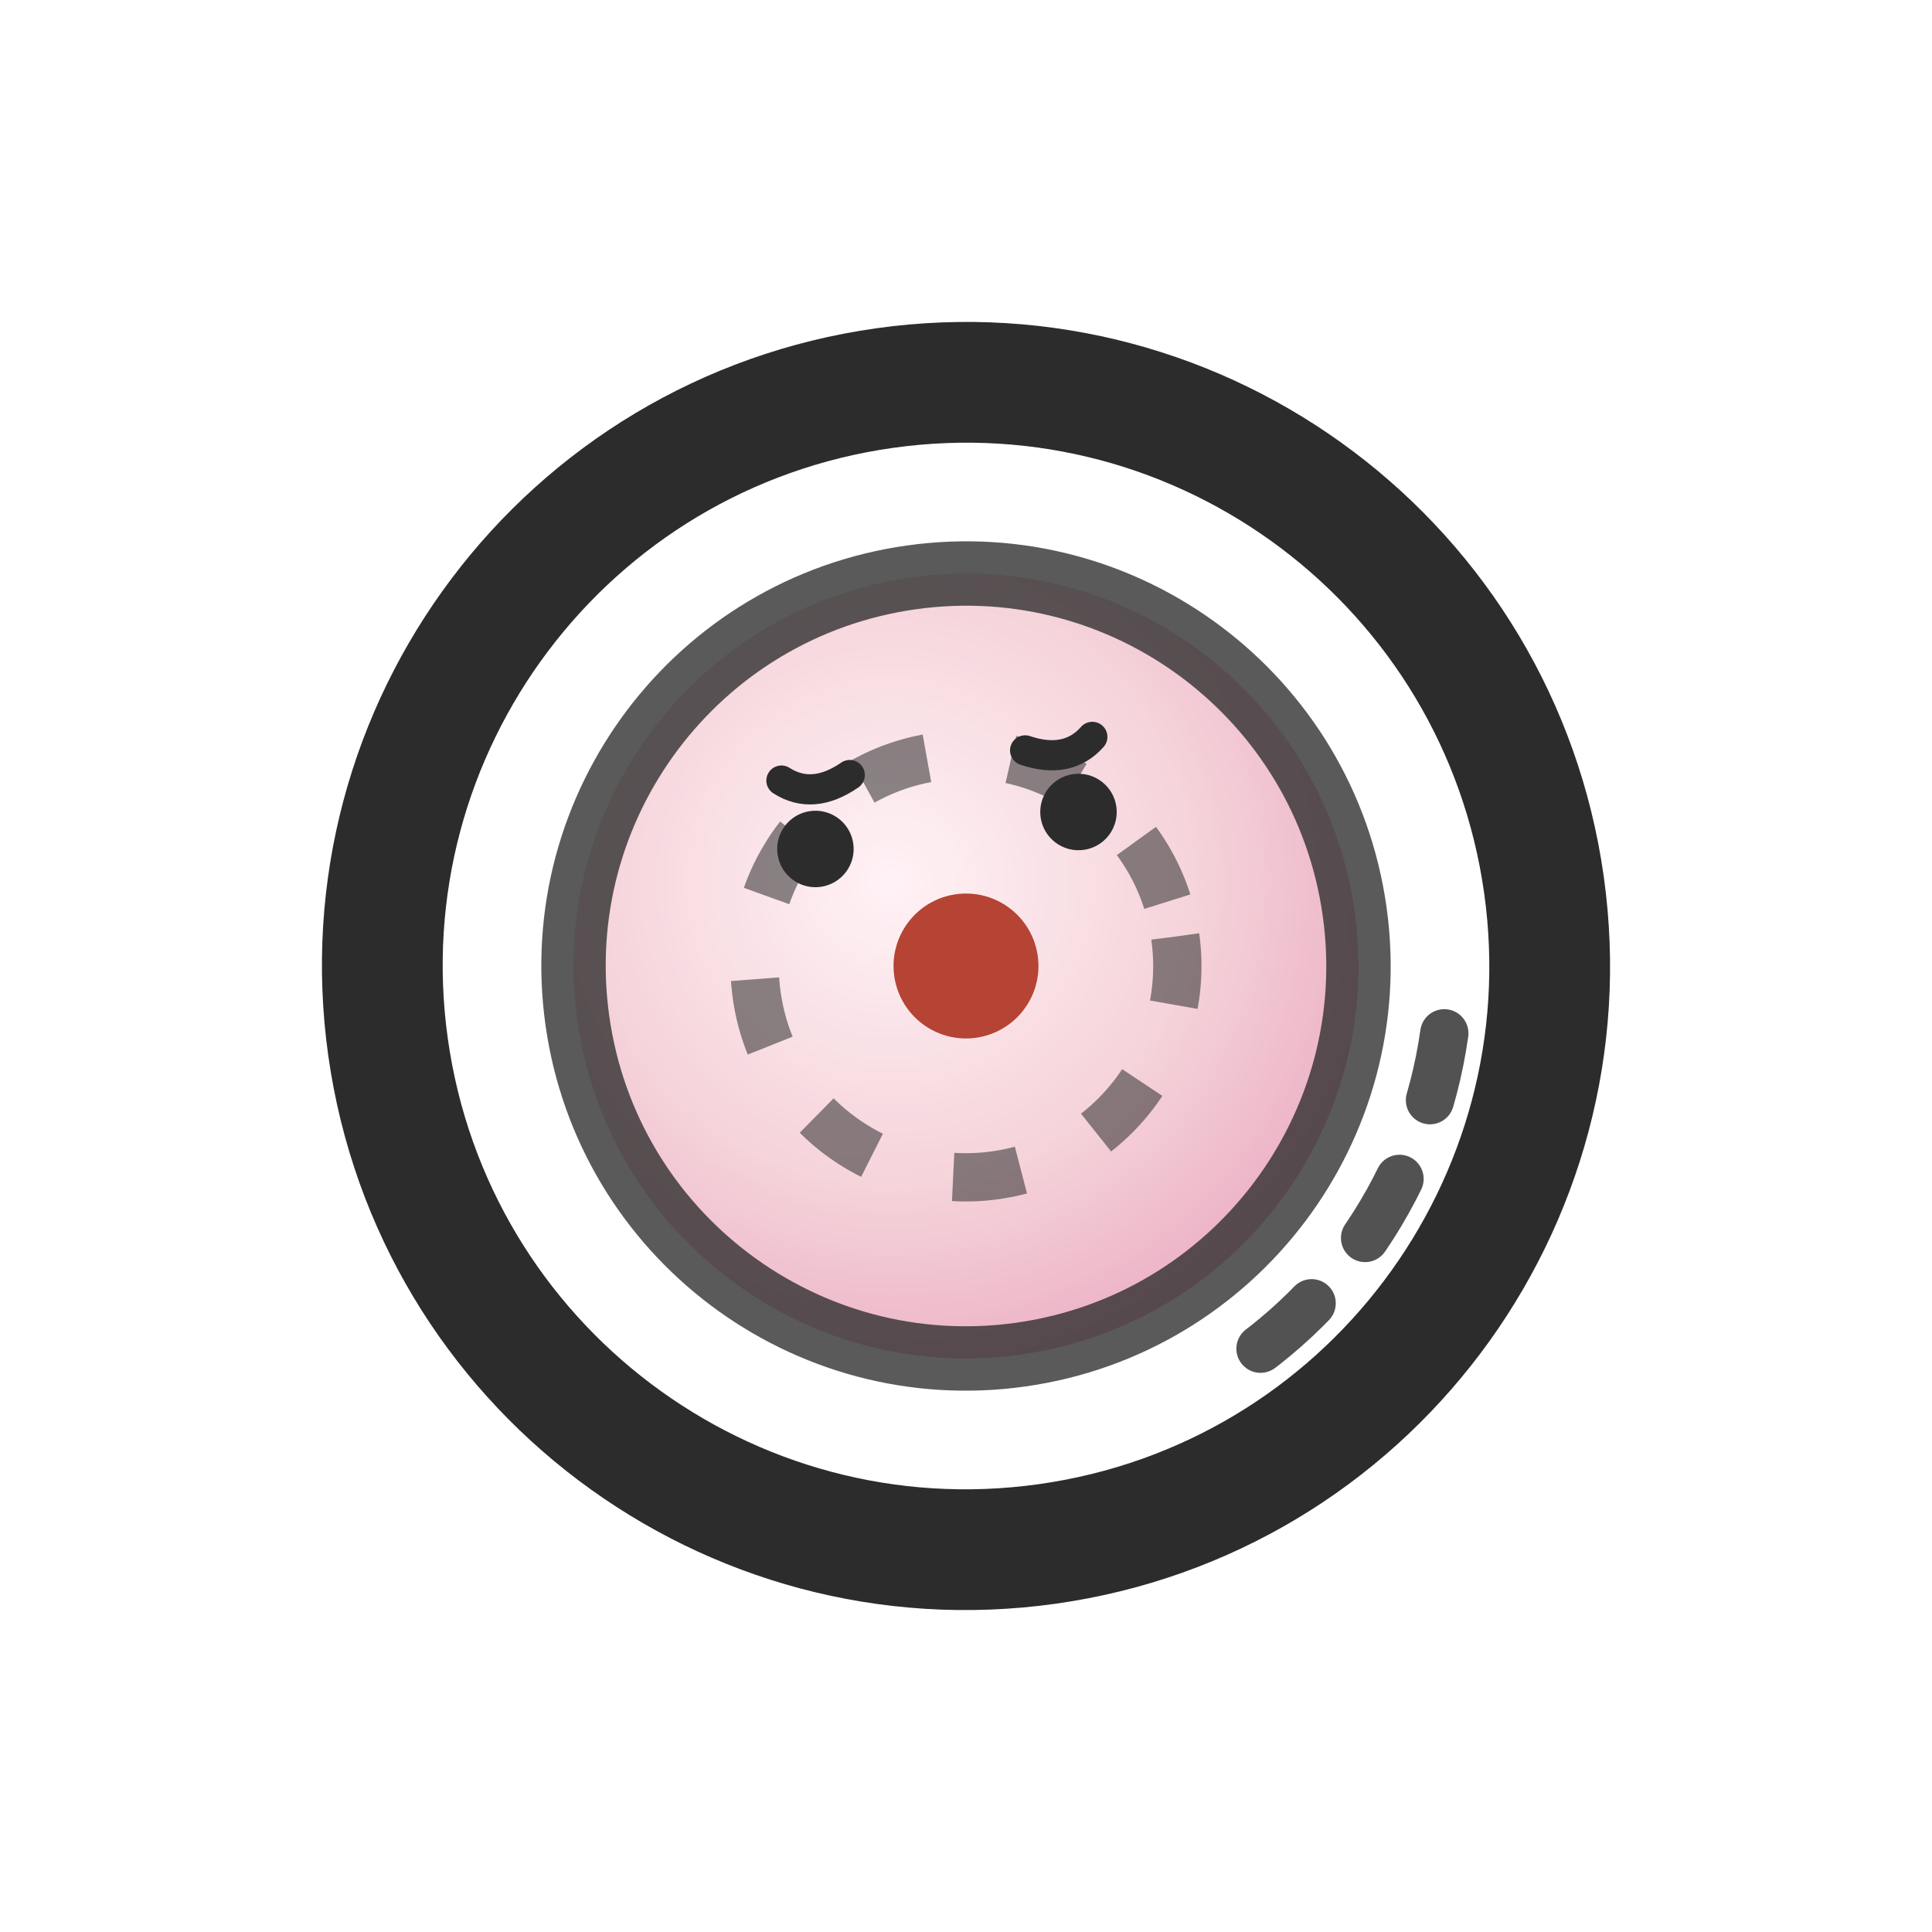
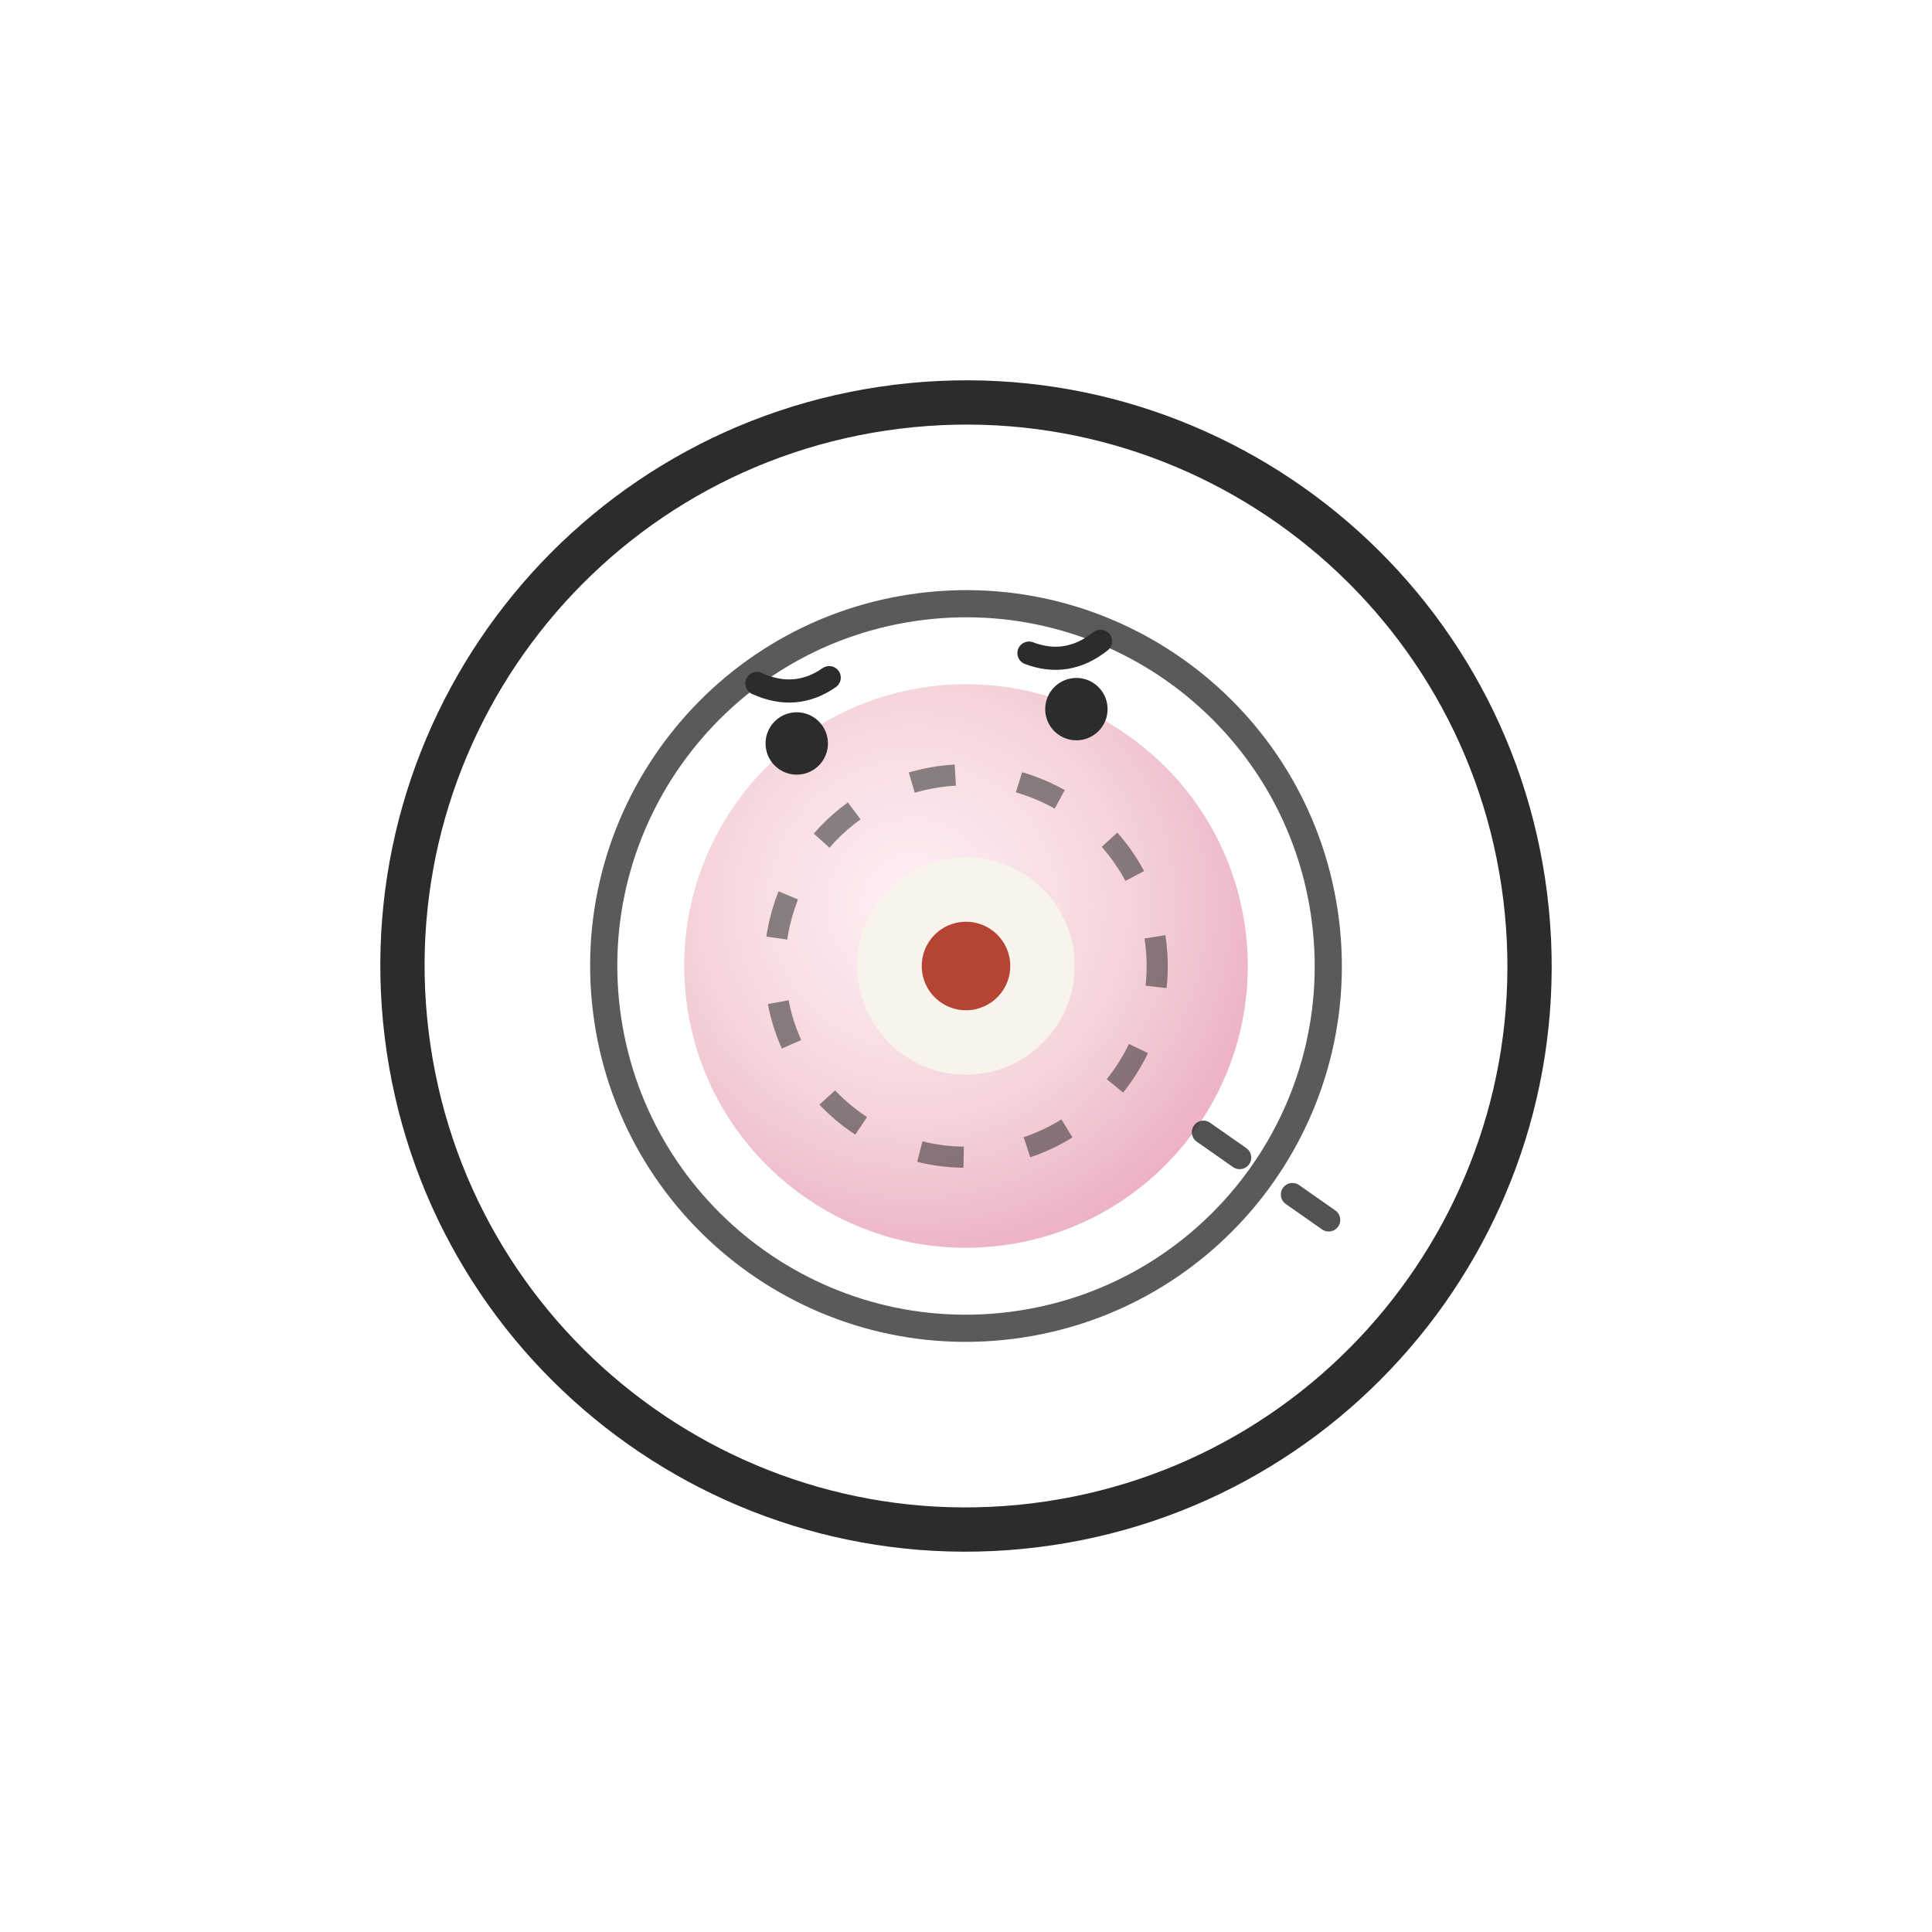
<svg xmlns="http://www.w3.org/2000/svg" viewBox="0 0 96 96" role="img" aria-label="B 见微" focusable="false">
  <defs>
    <radialGradient id="b-jianwei-color" cx="42%" cy="38%" r="70%">
      <stop offset="0%" stop-color="#FFF1F5" />
      <stop offset="55%" stop-color="#F4D0D7" />
      <stop offset="100%" stop-color="#E9A2BB" />
    </radialGradient>
  </defs>
-   <g transform="rotate(-8 48 48)">
-     <circle cx="48" cy="48" r="19.5" fill="url(#b-jianwei-color)" opacity="0.92" />
-     <circle cx="48" cy="48" r="29" fill="none" stroke="#2C2C2C" stroke-width="6" />
-     <circle cx="48" cy="48" r="19.5" fill="none" stroke="#2C2C2C" stroke-width="3.2" opacity="0.78" />
-     <circle cx="48" cy="48" r="10.5" fill="none" stroke="#2C2C2C" stroke-width="2.4" stroke-dasharray="3.4 4.2" opacity="0.55" />
-     <path d="M 71.07 54.62 A 24 24 0 0 1 56.99 70.25" fill="none" stroke="#2C2C2C" stroke-width="2.4" stroke-linecap="round" stroke-dasharray="3.4 4.2" opacity="0.82" />
-     <g fill="#2C2C2C">
-       <circle cx="41.4" cy="41.2" r="1.9" />
-       <circle cx="54.6" cy="41.2" r="1.9" />
-       <path d="M40.2 37.6q1.4 1.2 3.4 0.2" fill="none" stroke="#2C2C2C" stroke-width="1.5" stroke-linecap="round" />
-       <path d="M55.8 37.6q-1.4 1.2 -3.4 0.2" fill="none" stroke="#2C2C2C" stroke-width="1.5" stroke-linecap="round" />
+   <g transform="rotate(-7 48 48)">
+     <circle cx="48" cy="48" r="14" fill="url(#b-jianwei-color)" opacity="0.92" />
+     <circle cx="48" cy="48" r="28" fill="none" stroke="#2C2C2C" stroke-width="2.2" />
+     <circle cx="48" cy="48" r="18" fill="none" stroke="#2C2C2C" stroke-width="1.35" opacity="0.78" />
+     <circle cx="48" cy="48" r="9.5" fill="none" stroke="#2C2C2C" stroke-width="1.05" stroke-dasharray="2.2 3.2" opacity="0.55" />
+     <path d="M 64.35 62.72 L 56.92 56.03" fill="none" stroke="#2C2C2C" stroke-width="1.15" stroke-linecap="round" stroke-dasharray="2.2 3.2" opacity="0.82" />
+     <circle cx="48" cy="48" r="5.4" fill="#F8F4EC" />
+     <g class="ip-face" fill="#2C2C2C">
+       <circle cx="41" cy="36" r="1.55" />
+       <circle cx="55" cy="36" r="1.55" />
+       <path d="M39.4 32.8q1.8 1.1 3.6 0.15" fill="none" stroke="#2C2C2C" stroke-width="1.15" stroke-linecap="round" />
+       <path d="M56.6 32.8q-1.8 1.1 -3.6 0.15" fill="none" stroke="#2C2C2C" stroke-width="1.15" stroke-linecap="round" />
    </g>
-     <circle cx="48" cy="48" r="3.6" fill="#B54434" />
+     <circle cx="48" cy="48" r="2.2" fill="#B54434" />
  </g>
</svg>
